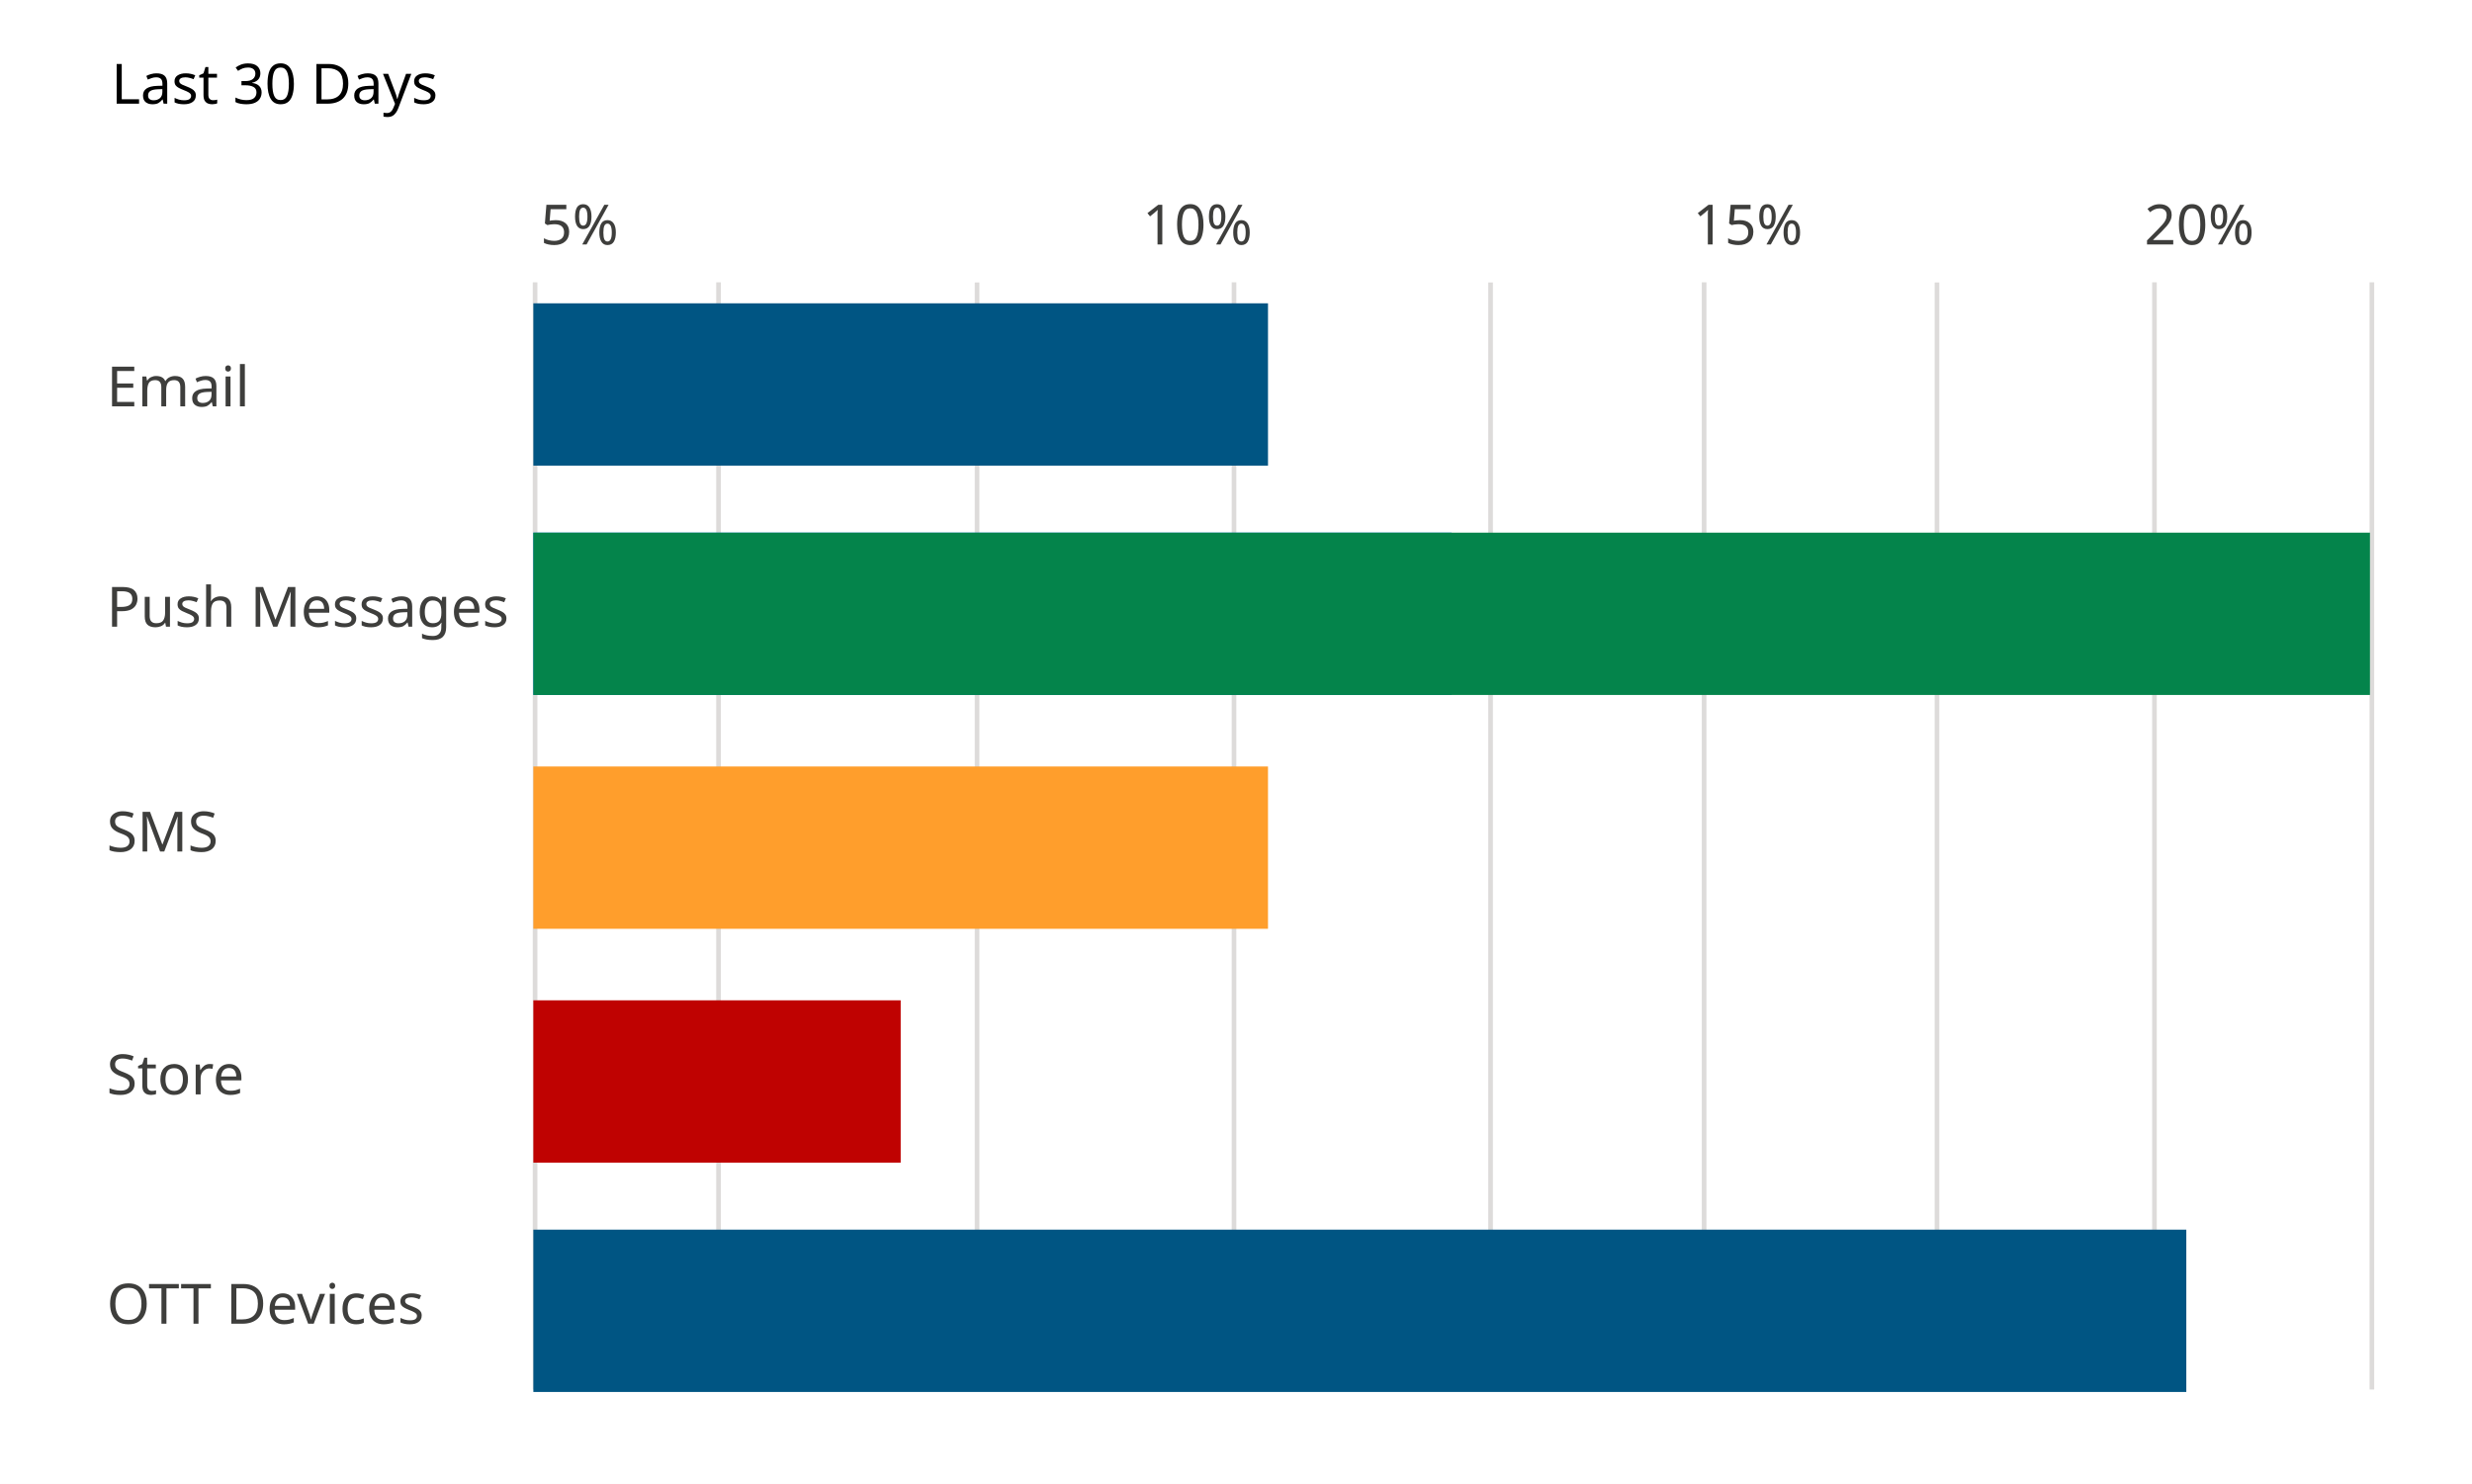
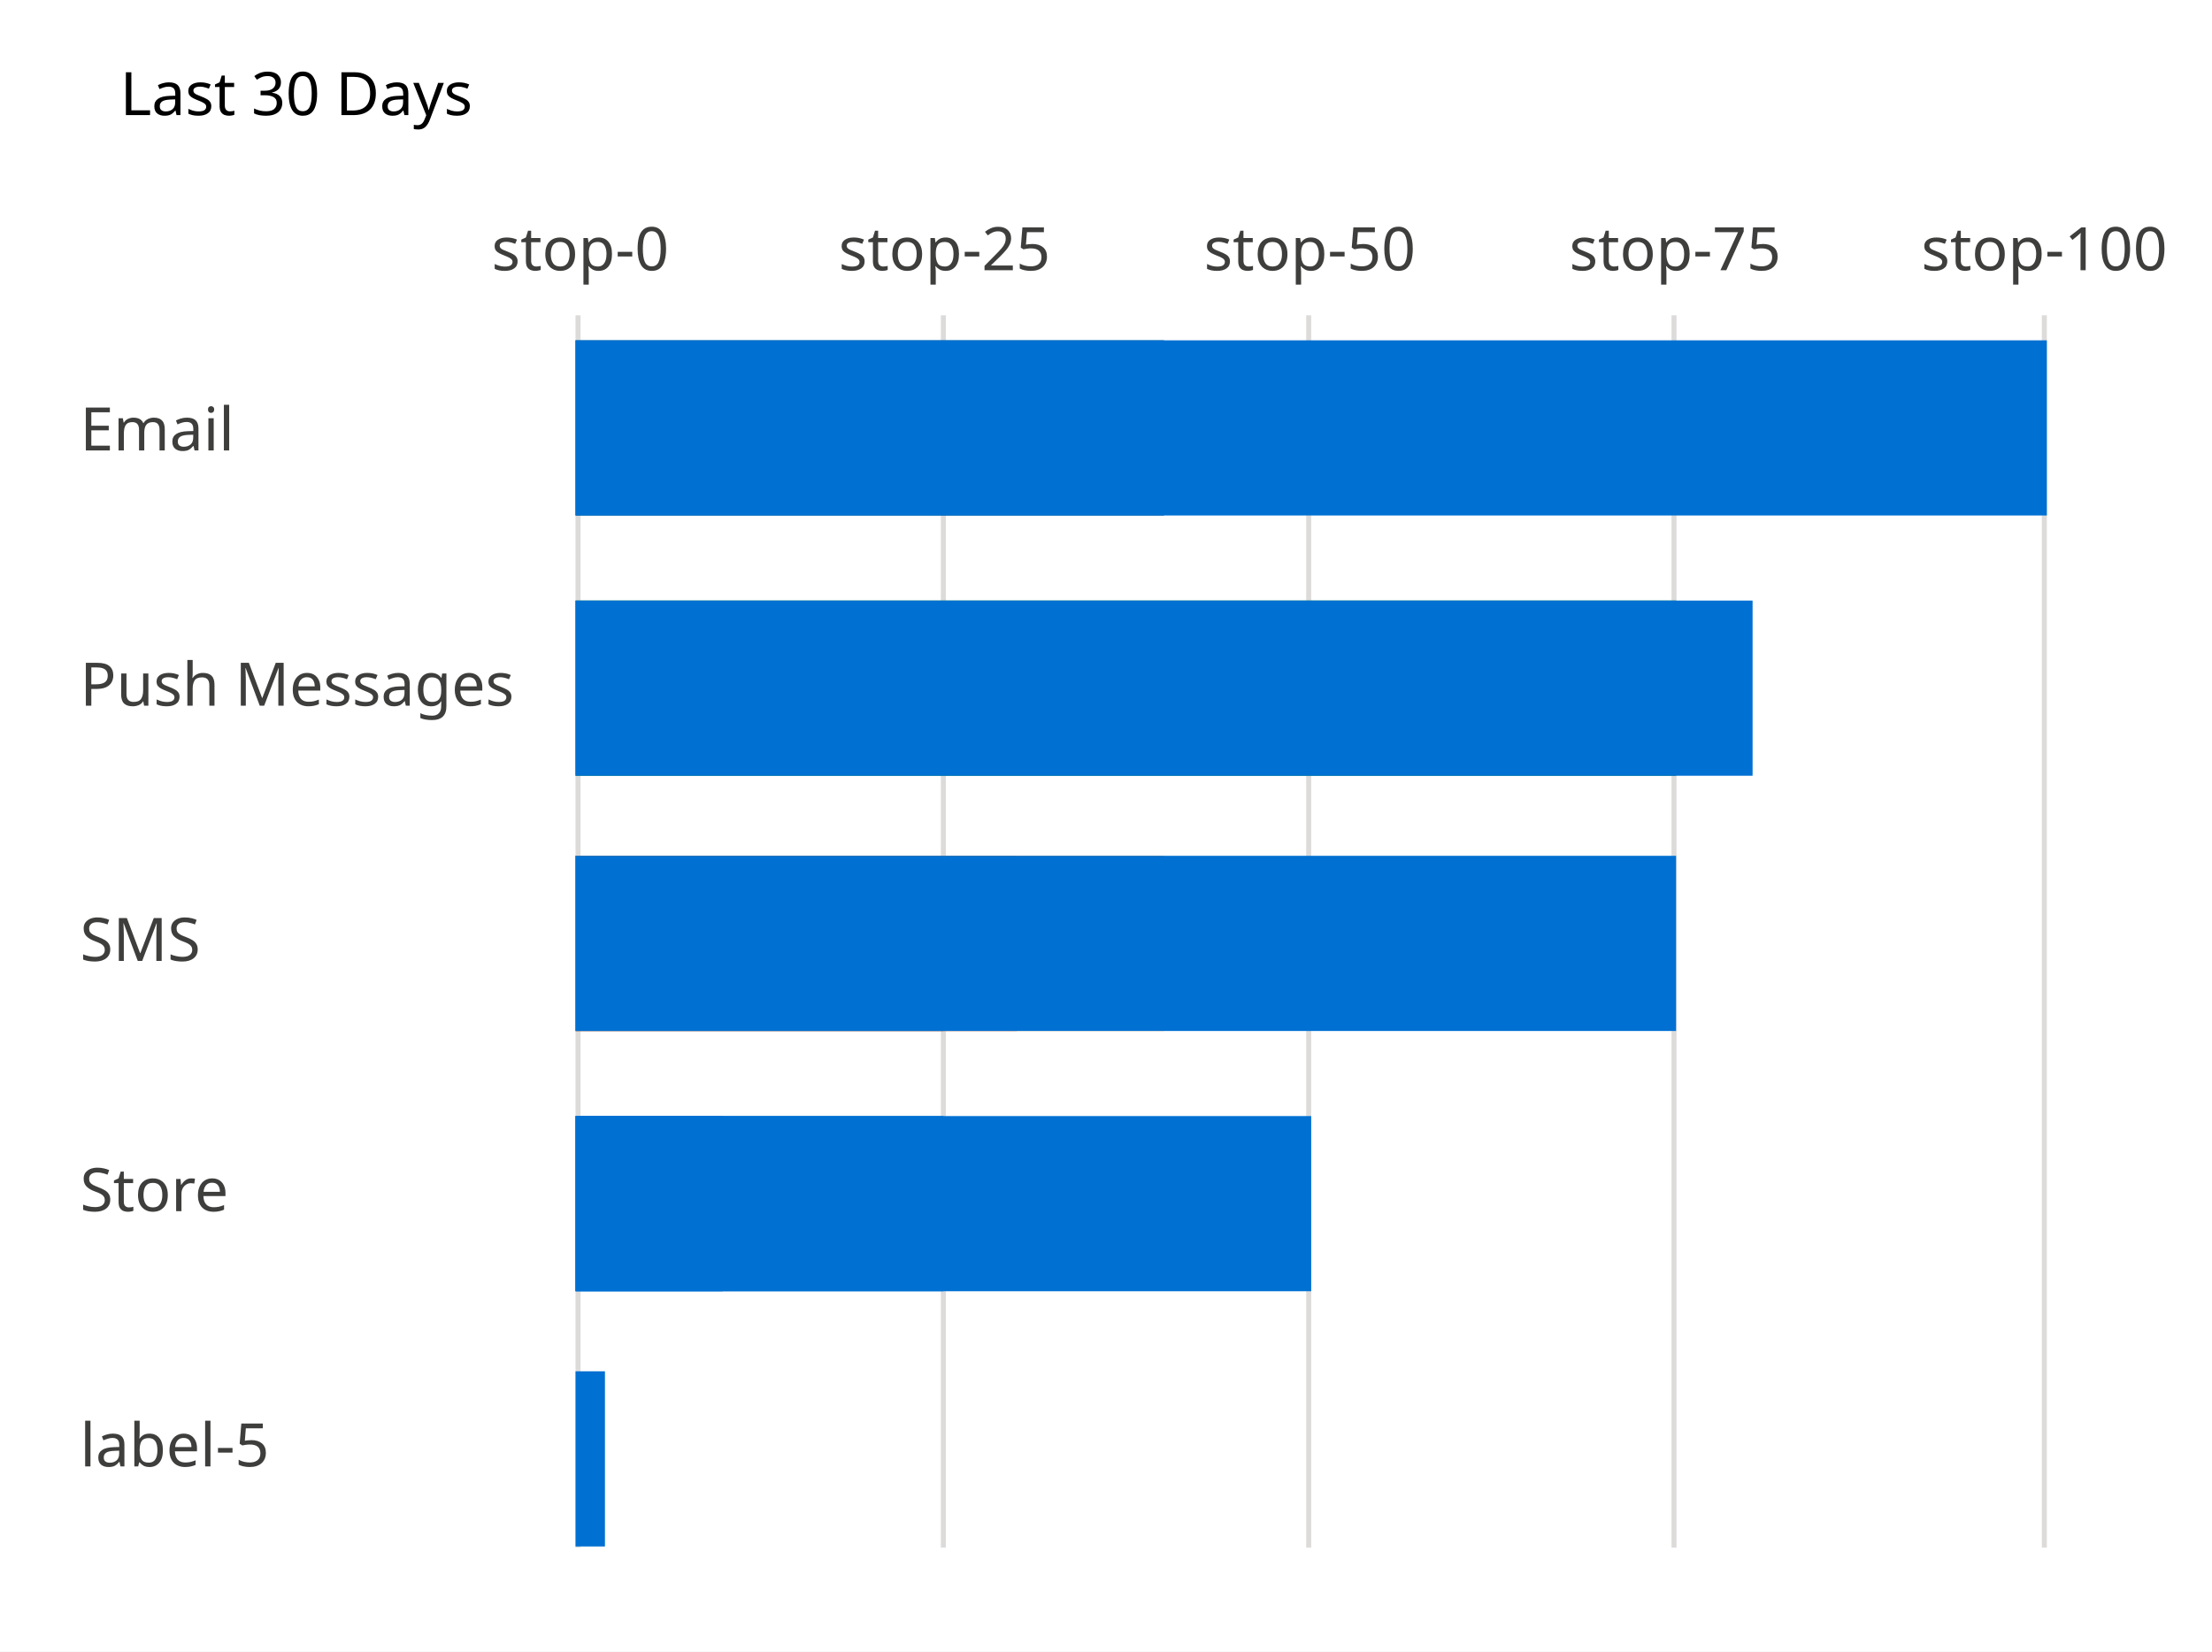
- <svg xmlns="http://www.w3.org/2000/svg" width="533px" height="320px" viewBox="0 0 533 320" version="1.1">
+ <svg xmlns="http://www.w3.org/2000/svg" width="442px" height="330px" viewBox="0 0 442 330" version="1.1">
  <g id="ID=filled-in___start-paused___class=invisible___class=white-brand" stroke="none" stroke-width="1" fill="none" fill-rule="evenodd">
    <g id="animated-graph__type=bar-graph">
-       <g id="top-channels" stroke-width="1" fill-rule="evenodd">
+       <g id="top-channels" stroke-width="1">
        <g id="Group-3" fill="#FFFFFF">
-           <polygon id="Rectangle-18-Copy" points="0 0 0 320 533 320 533 0" />
+           <polygon id="Rectangle-18-Copy" points="0 0 0 330 442 330 442 0" />
        </g>
-         <g id="Gridline" transform="translate(114, 37.78788)">
-           <g id="stop7" transform="translate(348.2133, 0)">
-             <path d="M2.32,23.091 L2.32,261.848" id="Path-2_7" stroke="#DDDBDA" />
-             <path d="M49.201,23.091 L49.201,261.848" id="Path-2_7" stroke="#DDDBDA" />
-             <text id="dyn-text=stop-7" fill="#3E3E3C" font-family="SalesforceSans-Regular, Salesforce Sans" font-size="12" font-weight="normal">
-               <tspan x="0.137" y="14.933">20%</tspan>
+         <g id="Gridline" transform="translate(98, 40)">
+           <g id="stop100" transform="translate(285, 0)">
+             <path d="M25.5,23 L25.5,269.219" id="Path-2.1" stroke="#DDDBDA" />
+             <text id="dyn-text=stop-100" fill="#3E3E3C" font-family="SalesforceSans-Regular, Salesforce Sans" font-size="12" font-weight="normal">
+               <tspan x="0.908" y="14">stop-100</tspan>
            </text>
          </g>
-           <g id="stop6" transform="translate(301.7972, 0)">
-             <path d="M1.846,23.124 L1.846,261.848" id="Path-2_6" stroke="#DDDBDA" />
-             <text id="dyn-text=stop-6" fill="#3E3E3C" font-family="SalesforceSans-Regular, Salesforce Sans" font-size="12" font-weight="normal" />
-           </g>
-           <g id="stop5" transform="translate(250.521, 0)">
-             <path d="M2.912,23.091 L2.912,261.848" id="Path-2_5" stroke="#DDDBDA" />
-             <text id="dyn-text=stop-5" fill="#3E3E3C" font-family="SalesforceSans-Regular, Salesforce Sans" font-size="12" font-weight="normal">
-               <tspan x="0.482" y="14.933">15%</tspan>
+           <g id="stop80" opacity="0" transform="translate(230, 0)">
+             <path d="M21.5,23 L21.5,269.219" id="Path-2.1" stroke="#DDDBDA" />
+             <text id="dyn-text=stop-80" fill="#3E3E3C" font-family="SalesforceSans-Regular, Salesforce Sans" font-size="12" font-weight="normal">
+               <tspan x="0.568" y="14">stop-80</tspan>
            </text>
          </g>
-           <g id="stop4" transform="translate(196.3147, 0)">
-             <path d="M11.077,23.124 L11.077,261.848" id="Path-2_3" stroke="#DDDBDA" />
-             <text id="dyn-text=stop-4" fill="#3E3E3C" font-family="SalesforceSans-Regular, Salesforce Sans" font-size="12" font-weight="normal" />
-           </g>
-           <g id="stop3" transform="translate(131.8531, 0)">
-             <path d="M20.217,23.091 L20.217,261.848" id="Path-2_2" stroke="#DDDBDA" />
-             <text id="dyn-text=stop-3" fill="#3E3E3C" font-family="SalesforceSans-Regular, Salesforce Sans" font-size="12" font-weight="normal">
-               <tspan x="0.491" y="14.933">10%</tspan>
+           <g id="stop75" transform="translate(215, 0)">
+             <path d="M21.5,23 L21.5,269.219" id="Path-2.1" stroke="#DDDBDA" />
+             <text id="dyn-text=stop-75" fill="#3E3E3C" font-family="SalesforceSans-Regular, Salesforce Sans" font-size="12" font-weight="normal">
+               <tspan x="0.568" y="14">stop-75</tspan>
            </text>
          </g>
-           <g id="stop2" transform="translate(70.32168, 0)">
-             <path d="M26.347,23.124 L26.347,261.848" id="Path-2_4" stroke="#DDDBDA" />
-             <text id="dyn-text=stop-2" fill="#3E3E3C" font-family="SalesforceSans-Regular, Salesforce Sans" font-size="12" font-weight="normal" />
+           <g id="stop60" opacity="0" transform="translate(172, 0)">
+             <path d="M21.5,23 L21.5,269.219" id="Path-2.1" stroke="#DDDBDA" />
+             <text id="dyn-text=stop-60" fill="#3E3E3C" font-family="SalesforceSans-Regular, Salesforce Sans" font-size="12" font-weight="normal">
+               <tspan x="0.568" y="14">stop-60</tspan>
+             </text>
          </g>
-           <g id="stop1">
-             <path d="M40.927,23.091 L40.927,261.848" id="Path-2" stroke="#DDDBDA" />
-             <path d="M1.371,23.091 L1.371,261.848" id="Path-2.1" stroke="#DDDBDA" />
-             <text id="dyn-text=stop-1" fill="#3E3E3C" font-family="SalesforceSans-Regular, Salesforce Sans" font-size="12" font-weight="normal">
-               <tspan x="2.532" y="14.933">5%</tspan>
+           <g id="stop50" transform="translate(142, 0)">
+             <path d="M21.5,23 L21.5,269.219" id="Path-2.1" stroke="#DDDBDA" />
+             <text id="dyn-text=stop-50" fill="#3E3E3C" font-family="SalesforceSans-Regular, Salesforce Sans" font-size="12" font-weight="normal">
+               <tspan x="0.568" y="14">stop-50</tspan>
+             </text>
+           </g>
+           <g id="stop40" opacity="0" transform="translate(113, 0)">
+             <path d="M21.5,23 L21.5,269.219" id="Path-2.1" stroke="#DDDBDA" />
+             <text id="dyn-text=stop-40" fill="#3E3E3C" font-family="SalesforceSans-Regular, Salesforce Sans" font-size="12" font-weight="normal">
+               <tspan x="0.568" y="14">stop-40</tspan>
+             </text>
+           </g>
+           <g id="stop25" transform="translate(69, 0)">
+             <path d="M21.5,23 L21.5,269.219" id="Path-2.1" stroke="#DDDBDA" />
+             <text id="dyn-text=stop-25" fill="#3E3E3C" font-family="SalesforceSans-Regular, Salesforce Sans" font-size="12" font-weight="normal">
+               <tspan x="0.568" y="14">stop-25</tspan>
+             </text>
+           </g>
+           <g id="stop20" opacity="0" transform="translate(55, 0)">
+             <path d="M21.5,23 L21.5,269.219" id="Path-2.1" stroke="#DDDBDA" />
+             <text id="dyn-text=stop-20" fill="#3E3E3C" font-family="SalesforceSans-Regular, Salesforce Sans" font-size="12" font-weight="normal">
+               <tspan x="0.568" y="14">stop-20</tspan>
+             </text>
+           </g>
+           <g id="stop0">
+             <path d="M17.5,23 L17.5,269.219" id="Path-2.1" stroke="#DDDBDA" />
+             <text id="dyn-text=stop-0" fill="#3E3E3C" font-family="SalesforceSans-Regular, Salesforce Sans" font-size="12" font-weight="normal">
+               <tspan x="0.228" y="14">stop-0</tspan>
            </text>
          </g>
        </g>
-         <g id="auto-animate=grow-from-left" transform="translate(115, 265.1667)">
+         <g id="auto-animate=grow-from-left" transform="translate(115, 274)">
          <g id="group-of-bars">
-             <polygon id="10%" fill-opacity="0" fill="#FFFFFF" fill-rule="nonzero" points="0 0 39.6 0 39.6 35 0 35" />
-             <polygon id="20%" fill-opacity="0" fill="#FFFFFF" fill-rule="nonzero" points="0 0 79.2 0 79.2 35 0 35" />
-             <polygon id="30%" fill-opacity="0" fill="#FFFFFF" fill-rule="nonzero" points="0 0 118.8 0 118.8 35 0 35" />
-             <polygon id="40%" fill-opacity="0" fill="#FFFFFF" fill-rule="nonzero" points="0 0 158.4 0 158.4 35 0 35" />
-             <polygon id="50%" fill-opacity="0" fill="#FFFFFF" fill-rule="nonzero" points="0 0 198 0 198 35 0 35" />
-             <polygon id="60%" fill-opacity="0" fill="#FFFFFF" fill-rule="nonzero" points="0 0 237.6 0 237.6 35 0 35" />
-             <polygon id="70%" fill-opacity="0" fill="#FFFFFF" fill-rule="nonzero" points="0 0 277.2 0 277.2 35 0 35" />
-             <polygon id="80%" fill-opacity="0" fill="#FFFFFF" fill-rule="nonzero" points="0 0 316.8 0 316.8 35 0 35" />
-             <polygon id="90%" fill="#005583" fill-rule="nonzero" points="0 0 356.4 0 356.4 35 0 35" />
-             <polygon id="100%" fill-opacity="0" fill="#FFFFFF" fill-rule="nonzero" points="0 0 396 0 396 35 0 35" />
+             <polygon id="1%" fill="#0070D2" fill-rule="nonzero" points="0 0 5.88 0 5.88 35 0 35" />
+             <polygon id="10%" fill-opacity="0" fill="#FFFFFF" fill-rule="nonzero" opacity="0" points="0 0 29.4 0 29.4 35 0 35" />
+             <polygon id="20%" fill-opacity="0" fill="#FFFFFF" fill-rule="nonzero" opacity="0" points="0 0 58.8 0 58.8 35 0 35" />
+             <polygon id="25%" fill-opacity="0" fill="#FFFFFF" fill-rule="nonzero" opacity="0" points="0 0 73.5 0 73.5 35 0 35" />
+             <polygon id="30%" fill-opacity="0" fill="#FFFFFF" fill-rule="nonzero" opacity="0" points="0 0 88.2 0 88.2 35 0 35" />
+             <polygon id="40%" fill-opacity="0" fill="#FFFFFF" fill-rule="nonzero" opacity="0" points="0 0 117.6 0 117.6 35 0 35" />
+             <polygon id="50%" fill-opacity="0" fill="#FFFFFF" fill-rule="nonzero" opacity="0" points="0 0 147 0 147 35 0 35" />
+             <polygon id="60%" fill-opacity="0" fill="#FFFFFF" fill-rule="nonzero" opacity="0" points="0 0 176.4 0 176.4 35 0 35" />
+             <polygon id="70%" fill-opacity="0" fill="#FFFFFF" fill-rule="nonzero" opacity="0" points="0 0 205.8 0 205.8 35 0 35" />
+             <polygon id="75%" fill-opacity="0" fill="#FFFFFF" fill-rule="nonzero" opacity="0" points="0 0 219.912 0 219.912 35 0 35" />
+             <polygon id="80%" fill-opacity="0" fill="#FFFFFF" fill-rule="nonzero" opacity="0" points="0 0 235.2 0 235.2 35 0 35" />
+             <polygon id="90%" fill-opacity="0" fill="#FFFFFF" fill-rule="nonzero" opacity="0" points="0 0 264.6 0 264.6 35 0 35" />
+             <polygon id="100%" fill-opacity="0" fill="#FFFFFF" fill-rule="nonzero" opacity="0" points="0 0 294 0 294 35 0 35" />
          </g>
        </g>
-         <g id="auto-animate=grow-from-left" transform="translate(115, 215.7121)">
+         <g id="auto-animate=grow-from-left" transform="translate(115, 223)">
          <g id="group-of-bars">
-             <polygon id="10%" fill-opacity="0" fill="#FFFFFF" fill-rule="nonzero" points="0 0 39.6 0 39.6 35 0 35" />
-             <polygon id="20%" fill="#BF0201" fill-rule="nonzero" points="0 0 79.2 0 79.2 35 0 35" />
-             <polygon id="30%" fill-opacity="0" fill="#FFFFFF" fill-rule="nonzero" points="0 0 118.8 0 118.8 35 0 35" />
-             <polygon id="40%" fill-opacity="0" fill="#FFFFFF" fill-rule="nonzero" points="0 0 158.4 0 158.4 35 0 35" />
-             <polygon id="50%" fill-opacity="0" fill="#FFFFFF" fill-rule="nonzero" points="0 0 198 0 198 35 0 35" />
-             <polygon id="60%" fill-opacity="0" fill="#FFFFFF" fill-rule="nonzero" points="0 0 237.6 0 237.6 35 0 35" />
-             <polygon id="70%" fill-opacity="0" fill="#FFFFFF" fill-rule="nonzero" points="0 0 277.2 0 277.2 35 0 35" />
-             <polygon id="80%" fill-opacity="0" fill="#FFFFFF" fill-rule="nonzero" points="0 0 316.8 0 316.8 35 0 35" />
-             <polygon id="90%" fill-opacity="0" fill="#FFFFFF" fill-rule="nonzero" points="0 0 356.4 0 356.4 35 0 35" />
-             <polygon id="100%" fill-opacity="0" fill="#FFFFFF" fill-rule="nonzero" points="0 0 396 0 396 35 0 35" />
+             <polygon id="1%" fill-opacity="0" fill="#FFFFFF" fill-rule="nonzero" opacity="0" points="0 0 5.88 0 5.88 35 0 35" />
+             <polygon id="10%" fill="#0070D2" fill-rule="nonzero" points="0 0 29.4 0 29.4 35 0 35" />
+             <polygon id="20%" fill-opacity="0" fill="#FFFFFF" fill-rule="nonzero" opacity="0" points="0 0 58.8 0 58.8 35 0 35" />
+             <polygon id="25%" fill="#0070D2" fill-rule="nonzero" points="0 0 73.5 0 73.5 35 0 35" />
+             <polygon id="30%" fill-opacity="0" fill="#FFFFFF" fill-rule="nonzero" opacity="0" points="0 0 88.2 0 88.2 35 0 35" />
+             <polygon id="40%" fill-opacity="0" fill="#FFFFFF" fill-rule="nonzero" opacity="0" points="0 0 117.6 0 117.6 35 0 35" />
+             <polygon id="50%" fill="#0070D2" fill-rule="nonzero" points="0 0 147 0 147 35 0 35" />
+             <polygon id="60%" fill-opacity="0" fill="#FFFFFF" fill-rule="nonzero" opacity="0" points="0 0 176.4 0 176.4 35 0 35" />
+             <polygon id="70%" fill-opacity="0" fill="#FFFFFF" fill-rule="nonzero" opacity="0" points="0 0 205.8 0 205.8 35 0 35" />
+             <polygon id="75%" fill-opacity="0" fill="#FFFFFF" fill-rule="nonzero" opacity="0" points="0 0 219.912 0 219.912 35 0 35" />
+             <polygon id="80%" fill-opacity="0" fill="#FFFFFF" fill-rule="nonzero" opacity="0" points="0 0 235.2 0 235.2 35 0 35" />
+             <polygon id="90%" fill-opacity="0" fill="#FFFFFF" fill-rule="nonzero" opacity="0" points="0 0 264.6 0 264.6 35 0 35" />
+             <polygon id="100%" fill-opacity="0" fill="#FFFFFF" fill-rule="nonzero" opacity="0" points="0 0 294 0 294 35 0 35" />
          </g>
        </g>
-         <g id="auto-animate=grow-from-left" transform="translate(115, 165.2879)">
+         <g id="auto-animate=grow-from-left" transform="translate(115, 171)">
          <g id="group-of-bars">
-             <polygon id="10%" fill-opacity="0" fill="#FFFFFF" fill-rule="nonzero" points="0 0 39.6 0 39.6 35 0 35" />
-             <polygon id="20%" fill-opacity="0" fill="#FFFFFF" fill-rule="nonzero" points="0 0 79.2 0 79.2 35 0 35" />
-             <polygon id="30%" fill-opacity="0" fill="#FFFFFF" fill-rule="nonzero" points="0 0 118.8 0 118.8 35 0 35" />
-             <polygon id="40%" fill="#FF9E2C" fill-rule="nonzero" points="0 0 158.4 0 158.4 35 0 35" />
-             <polygon id="50%" fill-opacity="0" fill="#FFFFFF" fill-rule="nonzero" points="0 0 198 0 198 35 0 35" />
-             <polygon id="60%" fill-opacity="0" fill="#FFFFFF" fill-rule="nonzero" points="0 0 237.6 0 237.6 35 0 35" />
-             <polygon id="70%" fill-opacity="0" fill="#FFFFFF" fill-rule="nonzero" points="0 0 277.2 0 277.2 35 0 35" />
-             <polygon id="80%" fill-opacity="0" fill="#FFFFFF" fill-rule="nonzero" points="0 0 316.8 0 316.8 35 0 35" />
-             <polygon id="90%" fill-opacity="0" fill="#FFFFFF" fill-rule="nonzero" points="0 0 356.4 0 356.4 35 0 35" />
-             <polygon id="100%" fill-opacity="0" fill="#FFFFFF" fill-rule="nonzero" points="0 0 396 0 396 35 0 35" />
+             <polygon id="1%" fill-opacity="0" fill="#FFFFFF" fill-rule="nonzero" opacity="0" points="0 0 5.88 0 5.88 35 0 35" />
+             <polygon id="10%" fill-opacity="0" fill="#FFFFFF" fill-rule="nonzero" opacity="0" points="0 0 29.4 0 29.4 35 0 35" />
+             <polygon id="20%" fill-opacity="0" fill="#FFFFFF" fill-rule="nonzero" opacity="0" points="0 0 58.8 0 58.8 35 0 35" />
+             <polygon id="25%" fill="#00396B" fill-rule="nonzero" points="0 0 73.5 0 73.5 35 0 35" />
+             <polygon id="30%" fill="#C23934" fill-rule="nonzero" points="0 0 88.2 0 88.2 35 0 35" />
+             <polygon id="40%" fill="#FF9E2C" fill-rule="nonzero" points="0 0 117.6 0 117.6 35 0 35" />
+             <polygon id="50%" fill-opacity="0" fill="#FFFFFF" fill-rule="nonzero" opacity="0" points="0 0 147 0 147 35 0 35" />
+             <polygon id="60%" fill-opacity="0" fill="#FFFFFF" fill-rule="nonzero" opacity="0" points="0 0 176.4 0 176.4 35 0 35" />
+             <polygon id="70%" fill-opacity="0" fill="#FFFFFF" fill-rule="nonzero" opacity="0" points="0 0 205.8 0 205.8 35 0 35" />
+             <polygon id="75%" fill="#0070D2" fill-rule="nonzero" points="0 0 219.912 0 219.912 35 0 35" />
+             <polygon id="80%" fill-opacity="0" fill="#FFFFFF" fill-rule="nonzero" opacity="0" points="0 0 235.2 0 235.2 35 0 35" />
+             <polygon id="90%" fill-opacity="0" fill="#FFFFFF" fill-rule="nonzero" opacity="0" points="0 0 264.6 0 264.6 35 0 35" />
+             <polygon id="100%" fill-opacity="0" fill="#FFFFFF" fill-rule="nonzero" opacity="0" points="0 0 294 0 294 35 0 35" />
          </g>
        </g>
-         <g id="auto-animate=grow-from-left" transform="translate(115, 114.8636)">
+         <g id="auto-animate=grow-from-left" transform="translate(115, 120)">
          <g id="group-of-bars">
-             <polygon id="10%" fill-opacity="0" fill="#FFFFFF" fill-rule="nonzero" points="0 0 39.6 0 39.6 35 0 35" />
-             <polygon id="20%" fill-opacity="0" fill="#FFFFFF" fill-rule="nonzero" points="0 0 79.2 0 79.2 35 0 35" />
-             <polygon id="30%" fill-opacity="0" fill="#FFFFFF" fill-rule="nonzero" points="0 0 118.8 0 118.8 35 0 35" />
-             <polygon id="40%" fill-opacity="0" fill="#FFFFFF" fill-rule="nonzero" points="0 0 158.4 0 158.4 35 0 35" />
-             <polygon id="50%" fill="#0070D2" fill-rule="nonzero" points="0 0 198 0 198 35 0 35" />
-             <polygon id="60%" fill-opacity="0" fill="#FFFFFF" fill-rule="nonzero" points="0 0 237.6 0 237.6 35 0 35" />
-             <polygon id="70%" fill-opacity="0" fill="#FFFFFF" fill-rule="nonzero" points="0 0 277.2 0 277.2 35 0 35" />
-             <polygon id="80%" fill-opacity="0" fill="#FFFFFF" fill-rule="nonzero" points="0 0 316.8 0 316.8 35 0 35" />
-             <polygon id="90%" fill-opacity="0" fill="#FFFFFF" fill-rule="nonzero" points="0 0 356.4 0 356.4 35 0 35" />
-             <polygon id="100%" fill="#04844B" fill-rule="nonzero" points="0 0 396 0 396 35 0 35" />
+             <polygon id="1%" fill-opacity="0" fill="#FFFFFF" fill-rule="nonzero" opacity="0" points="0 0 5.88 0 5.88 35 0 35" />
+             <polygon id="10%" fill-opacity="0" fill="#FFFFFF" fill-rule="nonzero" opacity="0" points="0 0 29.4 0 29.4 35 0 35" />
+             <polygon id="20%" fill-opacity="0" fill="#FFFFFF" fill-rule="nonzero" opacity="0" points="0 0 58.8 0 58.8 35 0 35" />
+             <polygon id="25%" fill-opacity="0" fill="#FFFFFF" fill-rule="nonzero" opacity="0" points="0 0 73.5 0 73.5 35 0 35" />
+             <polygon id="30%" fill-opacity="0" fill="#FFFFFF" fill-rule="nonzero" opacity="0" points="0 0 88.2 0 88.2 35 0 35" />
+             <polygon id="40%" fill-opacity="0" fill="#FFFFFF" fill-rule="nonzero" opacity="0" points="0 0 117.6 0 117.6 35 0 35" />
+             <polygon id="50%" fill-opacity="0" fill="#FFFFFF" fill-rule="nonzero" opacity="0" points="0 0 147 0 147 35 0 35" />
+             <polygon id="60%" fill-opacity="0" fill="#FFFFFF" fill-rule="nonzero" opacity="0" points="0 0 176.4 0 176.4 35 0 35" />
+             <polygon id="70%" fill-opacity="0" fill="#FFFFFF" fill-rule="nonzero" opacity="0" points="0 0 205.8 0 205.8 35 0 35" />
+             <polygon id="75%" fill="#04844B" fill-rule="nonzero" points="0 0 219.912 0 219.912 35 0 35" />
+             <polygon id="80%" fill="#0070D2" fill-rule="nonzero" points="0 0 235.2 0 235.2 35 0 35" />
+             <polygon id="90%" fill-opacity="0" fill="#FFFFFF" fill-rule="nonzero" opacity="0" points="0 0 264.6 0 264.6 35 0 35" />
+             <polygon id="100%" fill-opacity="0" fill="#FFFFFF" fill-rule="nonzero" opacity="0" points="0 0 294 0 294 35 0 35" />
          </g>
        </g>
-         <g id="auto-animate=grow-from-left" transform="translate(115, 65.40909)">
+         <g id="auto-animate=grow-from-left" transform="translate(115, 68)">
          <g id="group-of-bars">
-             <polygon id="10%" fill-opacity="0" fill="#FFFFFF" fill-rule="nonzero" points="0 0 39.6 0 39.6 35 0 35" />
-             <polygon id="20%" fill-opacity="0" fill="#FFFFFF" fill-rule="nonzero" points="0 0 79.2 0 79.2 35 0 35" />
-             <polygon id="30%" fill-opacity="0" fill="#FFFFFF" fill-rule="nonzero" points="0 0 118.8 0 118.8 35 0 35" />
-             <polygon id="40%" fill="#005583" fill-rule="nonzero" points="0 0 158.4 0 158.4 35 0 35" />
-             <polygon id="50%" fill-opacity="0" fill="#FFFFFF" fill-rule="nonzero" points="0 0 198 0 198 35 0 35" />
-             <polygon id="60%" fill-opacity="0" fill="#FFFFFF" fill-rule="nonzero" points="0 0 237.6 0 237.6 35 0 35" />
-             <polygon id="70%" fill-opacity="0" fill="#FFFFFF" fill-rule="nonzero" points="0 0 277.2 0 277.2 35 0 35" />
-             <polygon id="80%" fill-opacity="0" fill="#FFFFFF" fill-rule="nonzero" points="0 0 316.8 0 316.8 35 0 35" />
-             <polygon id="90%" fill-opacity="0" fill="#FFFFFF" fill-rule="nonzero" points="0 0 356.4 0 356.4 35 0 35" />
-             <polygon id="100%" fill-opacity="0" fill="#FFFFFF" fill-rule="nonzero" points="0 0 396 0 396 35 0 35" />
+             <polygon id="1%" fill-opacity="0" fill="#FFFFFF" fill-rule="nonzero" opacity="0" points="0 0 5.88 0 5.88 35 0 35" />
+             <polygon id="10%" fill-opacity="0" fill="#FFFFFF" fill-rule="nonzero" opacity="0" points="0 0 29.4 0 29.4 35 0 35" />
+             <polygon id="20%" fill-opacity="0" fill="#FFFFFF" fill-rule="nonzero" opacity="0" points="0 0 58.8 0 58.8 35 0 35" />
+             <polygon id="25%" fill-opacity="0" fill="#FFFFFF" fill-rule="nonzero" opacity="0" points="0 0 73.5 0 73.5 35 0 35" />
+             <polygon id="30%" fill-opacity="0" fill="#FFFFFF" fill-rule="nonzero" opacity="0" points="0 0 88.2 0 88.2 35 0 35" />
+             <polygon id="40%" fill="#005583" fill-rule="nonzero" points="0 0 117.6 0 117.6 35 0 35" />
+             <polygon id="50%" fill-opacity="0" fill="#FFFFFF" fill-rule="nonzero" opacity="0" points="0 0 147 0 147 35 0 35" />
+             <polygon id="60%" fill-opacity="0" fill="#FFFFFF" fill-rule="nonzero" opacity="0" points="0 0 176.4 0 176.4 35 0 35" />
+             <polygon id="70%" fill-opacity="0" fill="#FFFFFF" fill-rule="nonzero" opacity="0" points="0 0 205.8 0 205.8 35 0 35" />
+             <polygon id="75%" fill-opacity="0" fill="#FFFFFF" fill-rule="nonzero" opacity="0" points="0 0 219.912 0 219.912 35 0 35" />
+             <polygon id="80%" fill-opacity="0" fill="#FFFFFF" fill-rule="nonzero" opacity="0" points="0 0 235.2 0 235.2 35 0 35" />
+             <polygon id="90%" fill-opacity="0" fill="#FFFFFF" fill-rule="nonzero" opacity="0" points="0 0 264.6 0 264.6 35 0 35" />
+             <polygon id="100%" fill="#0070D2" fill-rule="nonzero" points="0 0 294 0 294 35 0 35" />
          </g>
        </g>
      </g>
-       <text id="dyn-text=label-5" font-family="SalesforceSans-Regular, Salesforce Sans" font-size="12" font-weight="normal" line-spacing="18" fill="#3E3E3C">
-         <tspan x="23" y="285.448">OTT Devices</tspan>
+       <text id="dyn-text=label-5" fill="#3E3E3C" font-family="SalesforceSans-Regular, Salesforce Sans" font-size="12" font-weight="normal">
+         <tspan x="16" y="293">label-5</tspan>
      </text>
-       <text id="dyn-text=label-4" fill="#3E3E3C" fill-rule="evenodd" font-family="SalesforceSans-Regular, Salesforce Sans" font-size="12" font-weight="normal">
-         <tspan x="23" y="235.993">Store</tspan>
+       <text id="dyn-text=label-4" fill="#3E3E3C" font-family="SalesforceSans-Regular, Salesforce Sans" font-size="12" font-weight="normal">
+         <tspan x="16" y="242">Store</tspan>
      </text>
-       <text id="dyn-text=label-3" fill="#3E3E3C" fill-rule="evenodd" font-family="SalesforceSans-Regular, Salesforce Sans" font-size="12" font-weight="normal">
-         <tspan x="23" y="183.63">SMS</tspan>
+       <text id="dyn-text=label-3" fill="#3E3E3C" font-family="SalesforceSans-Regular, Salesforce Sans" font-size="12" font-weight="normal">
+         <tspan x="16" y="192">SMS</tspan>
      </text>
-       <text id="dyn-text=label-2" fill="#3E3E3C" fill-rule="evenodd" font-family="SalesforceSans-Regular, Salesforce Sans" font-size="12" font-weight="normal">
-         <tspan x="23" y="135.145">Push Messages</tspan>
+       <text id="dyn-text=label-2" fill="#3E3E3C" font-family="SalesforceSans-Regular, Salesforce Sans" font-size="12" font-weight="normal">
+         <tspan x="16" y="141">Push Messages</tspan>
      </text>
-       <text id="dyn-text=label-1" fill="#3E3E3C" fill-rule="evenodd" font-family="SalesforceSans-Regular, Salesforce Sans" font-size="12" font-weight="normal">
-         <tspan x="23" y="87.63">Email</tspan>
+       <text id="dyn-text=label-1" fill="#3E3E3C" font-family="SalesforceSans-Regular, Salesforce Sans" font-size="12" font-weight="normal">
+         <tspan x="16" y="90">Email</tspan>
      </text>
-       <text id="dyn-text=title" fill="#000000" fill-rule="evenodd" font-family="SalesforceSans-Regular, Salesforce Sans" font-size="12" font-weight="normal">
-         <tspan x="24" y="22.361">Last 30 Days</tspan>
+       <text id="dyn-text=title" fill="#000000" font-family="SalesforceSans-Regular, Salesforce Sans" font-size="12" font-weight="normal">
+         <tspan x="24" y="23">Last 30 Days</tspan>
      </text>
    </g>
  </g>
</svg>
